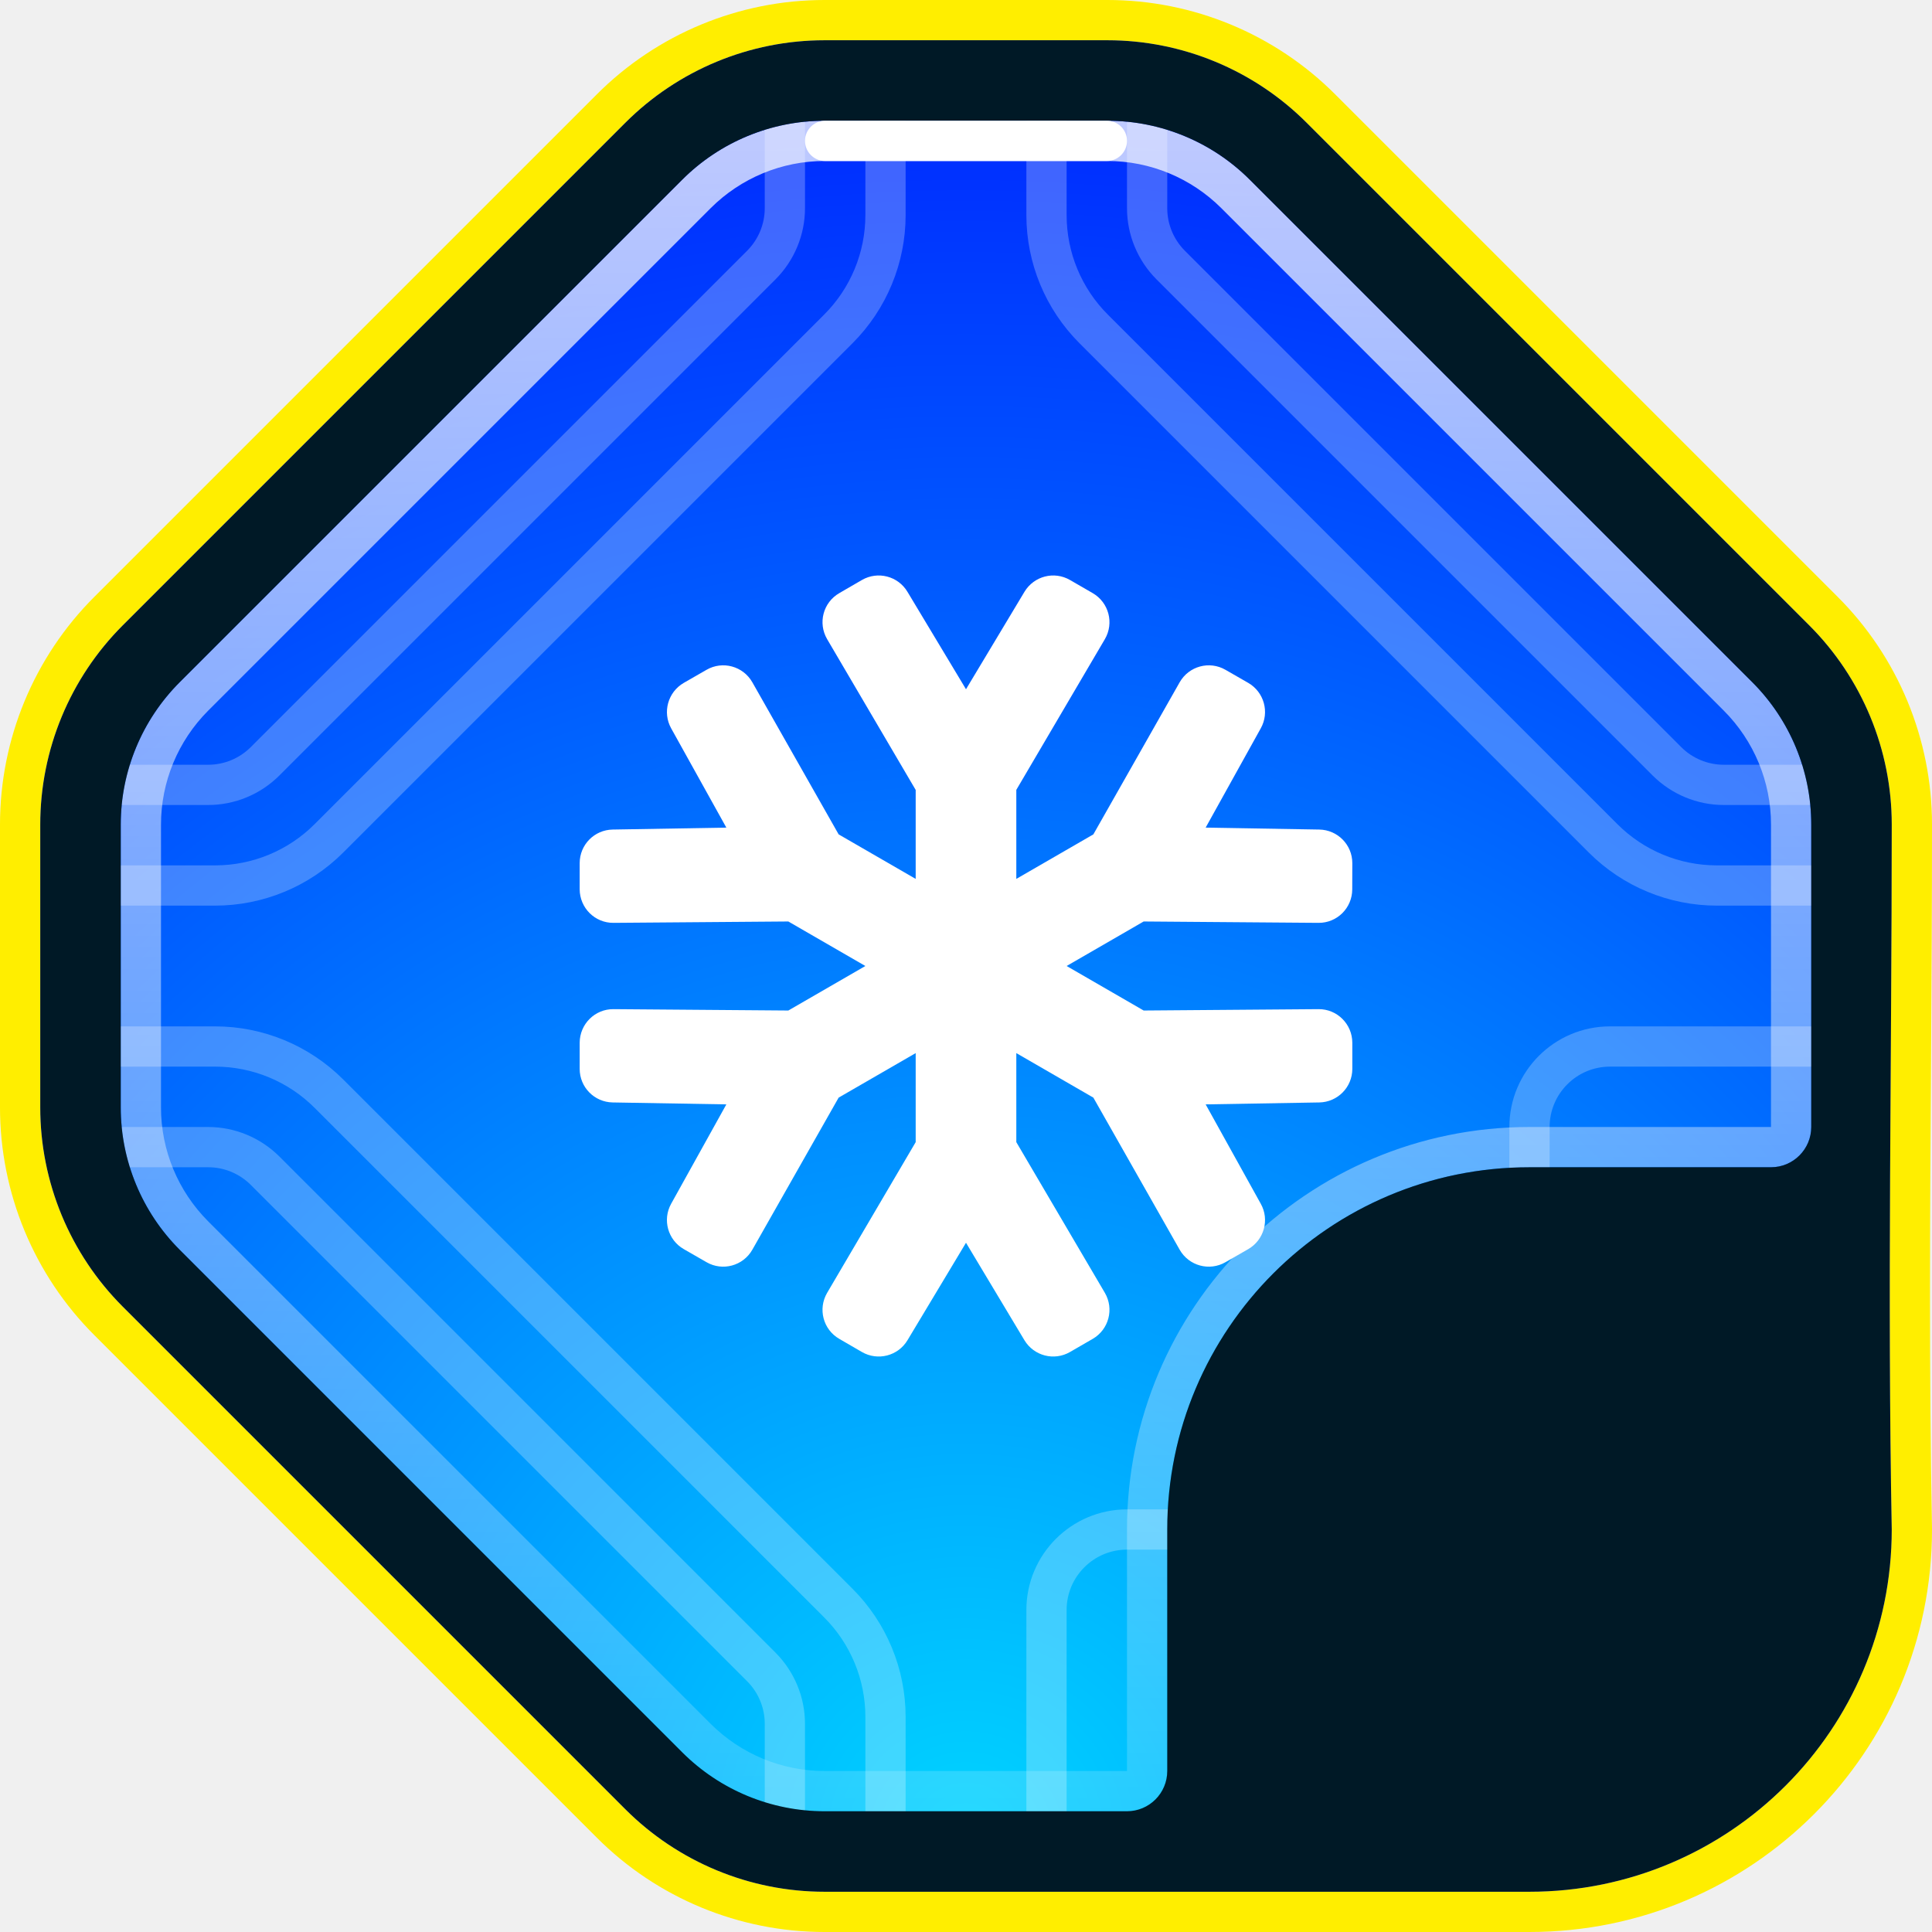
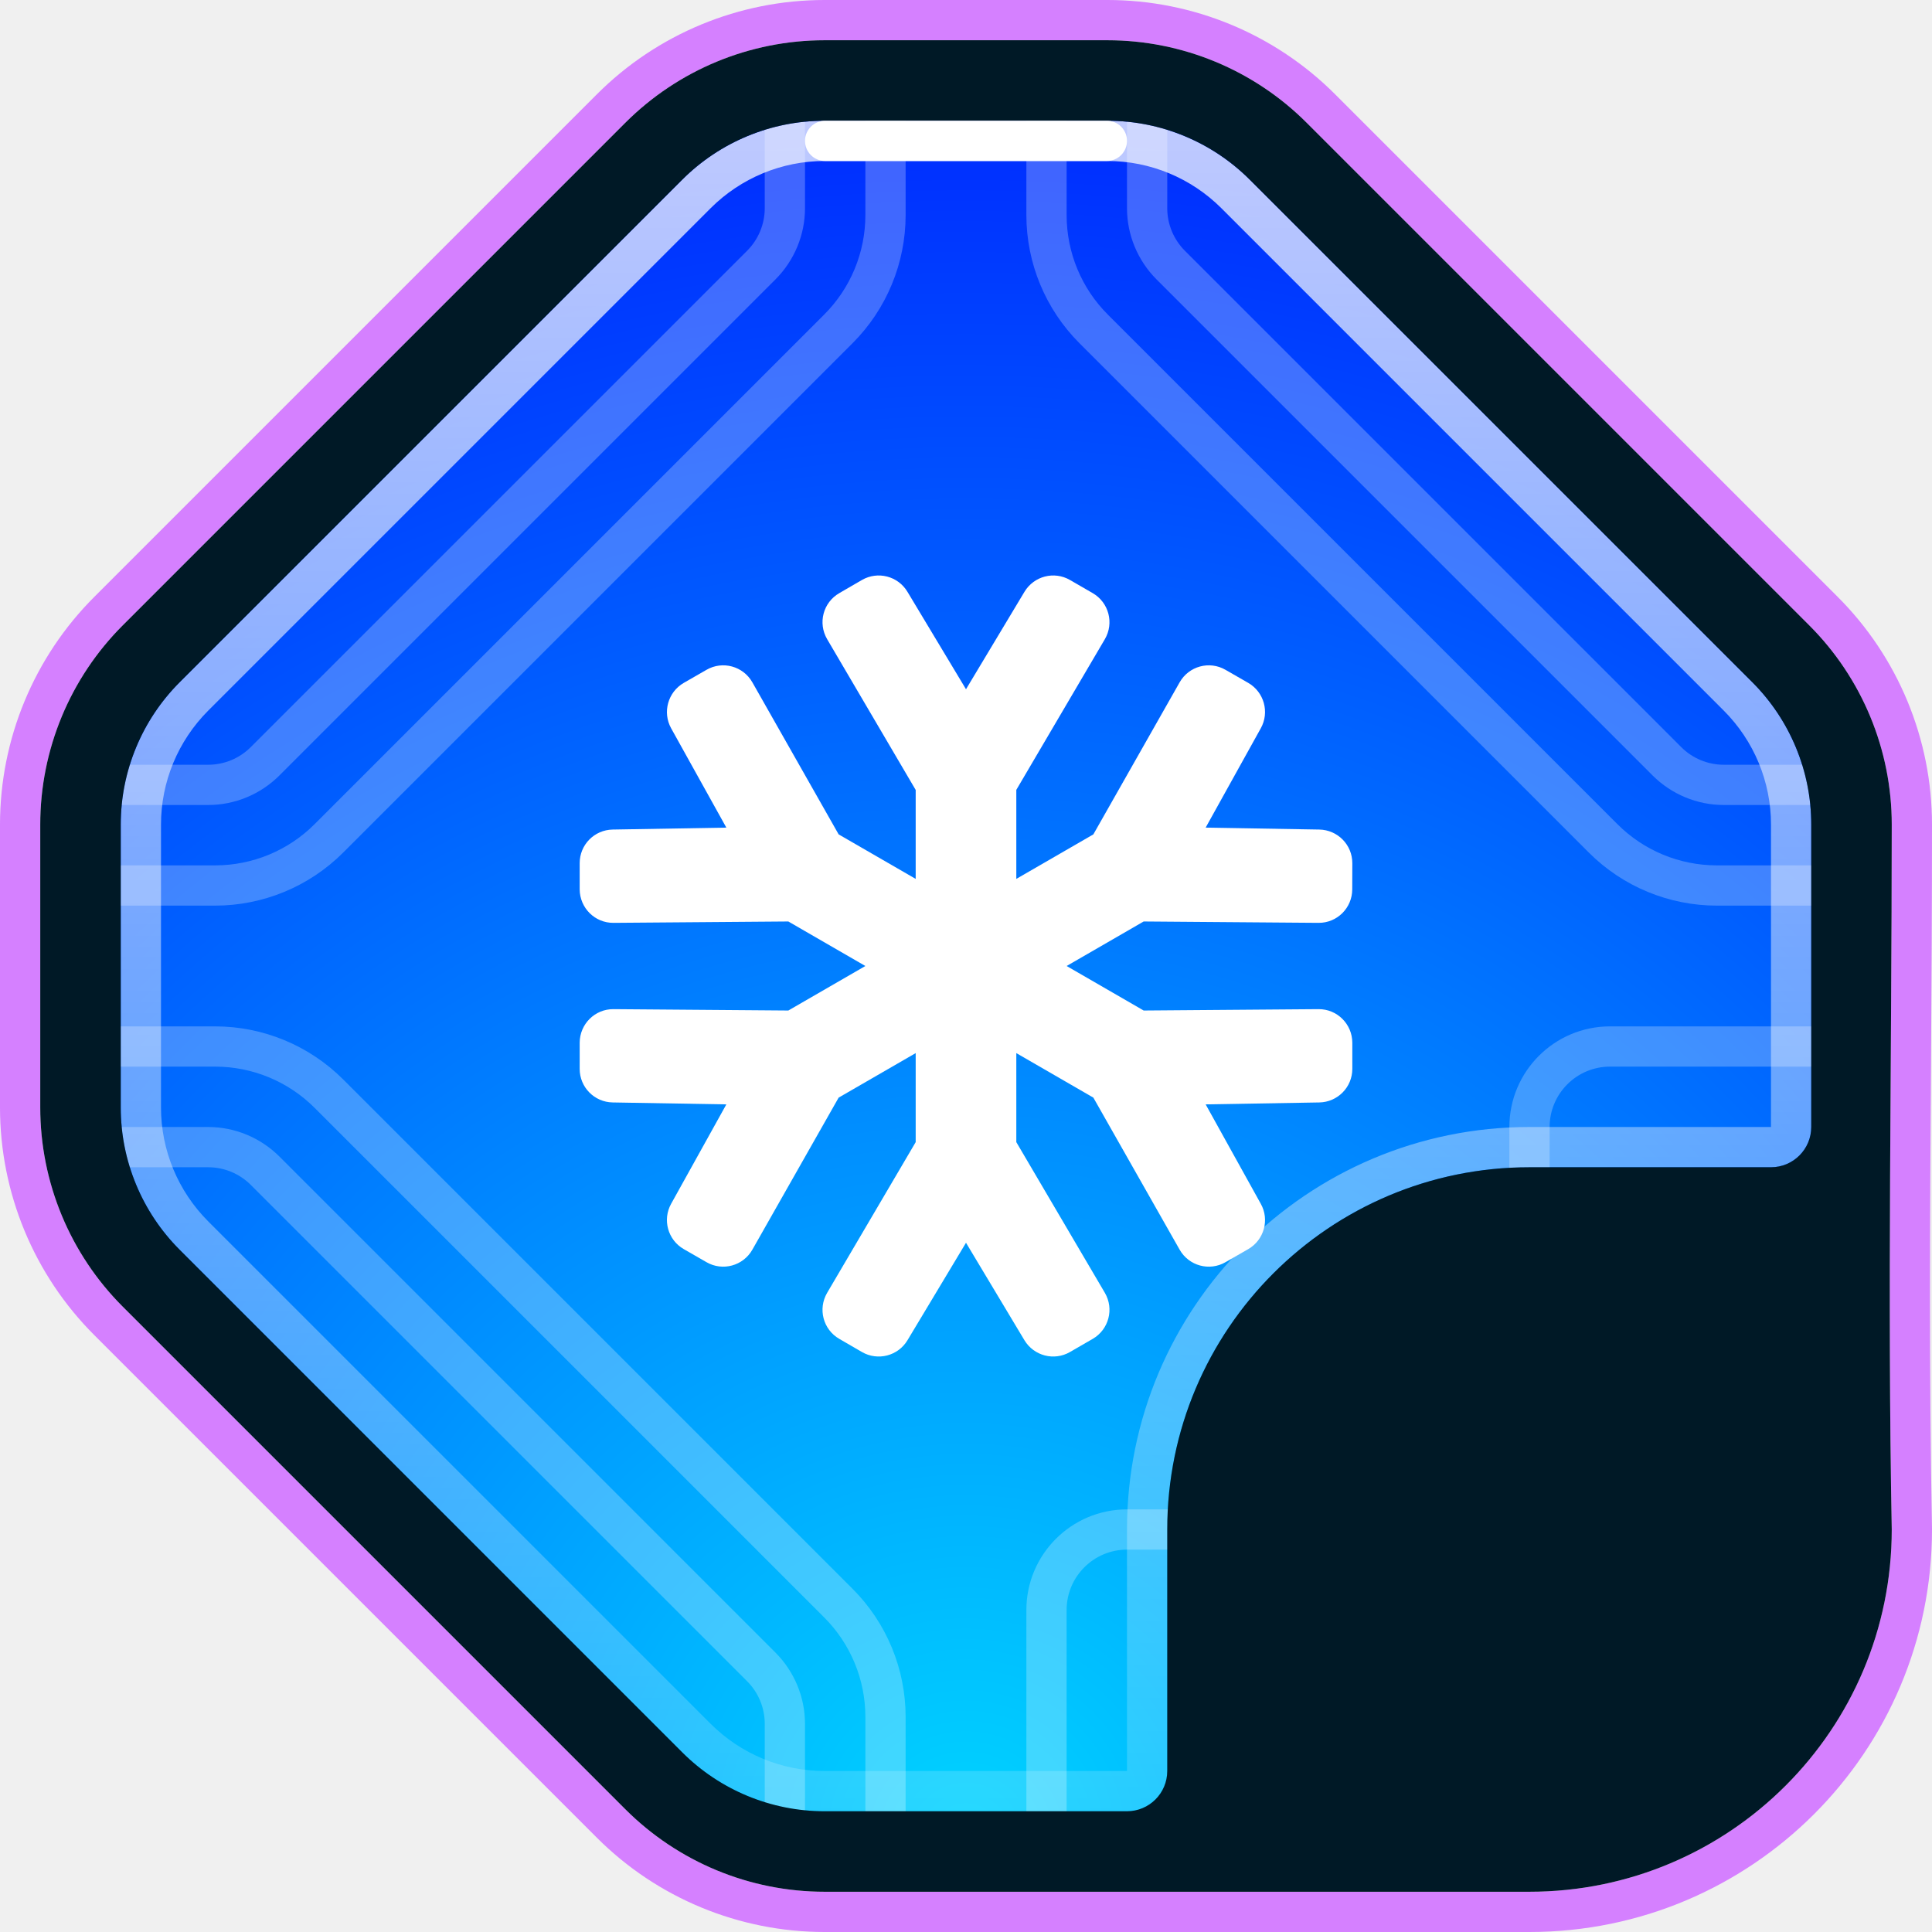
<svg xmlns="http://www.w3.org/2000/svg" width="24" height="24" viewBox="0 0 24 24" fill="none">
-   <path fill-rule="evenodd" clip-rule="evenodd" d="M24 19C24 21.761 21.761 24 19 24H10.243C9.182 24 8.164 23.579 7.414 22.828L1.172 16.586C0.421 15.836 0 14.818 0 13.757V10.243C0 9.182 0.421 8.164 1.172 7.414L7.414 1.172C8.164 0.421 9.182 0 10.243 0H13.757C14.818 0 15.836 0.421 16.586 1.172L22.828 7.414C23.579 8.164 24 9.182 24 10.243C24 11.222 23.994 12.198 23.988 13.173C23.975 15.116 23.963 17.052 24 18.991L24 19ZM23.5 19C23.463 17.055 23.475 15.108 23.488 13.161C23.494 12.188 23.5 11.215 23.5 10.243C23.5 9.314 23.131 8.424 22.475 7.768L16.232 1.525C15.576 0.869 14.686 0.5 13.757 0.5H10.243C9.314 0.5 8.424 0.869 7.768 1.525L1.525 7.768C0.869 8.424 0.5 9.314 0.5 10.243V13.757C0.5 14.686 0.869 15.576 1.525 16.232L7.768 22.475C8.424 23.131 9.314 23.5 10.243 23.5H19C21.485 23.5 23.5 21.485 23.5 19Z" fill="#FFEE00" />
+   <path fill-rule="evenodd" clip-rule="evenodd" d="M24 19C24 21.761 21.761 24 19 24H10.243C9.182 24 8.164 23.579 7.414 22.828L1.172 16.586C0.421 15.836 0 14.818 0 13.757V10.243C0 9.182 0.421 8.164 1.172 7.414L7.414 1.172C8.164 0.421 9.182 0 10.243 0H13.757C14.818 0 15.836 0.421 16.586 1.172L22.828 7.414C23.579 8.164 24 9.182 24 10.243C24 11.222 23.994 12.198 23.988 13.173C23.975 15.116 23.963 17.052 24 18.991L24 19ZM23.5 19C23.463 17.055 23.475 15.108 23.488 13.161C23.494 12.188 23.5 11.215 23.5 10.243C23.5 9.314 23.131 8.424 22.475 7.768L16.232 1.525C15.576 0.869 14.686 0.5 13.757 0.5H10.243C9.314 0.5 8.424 0.869 7.768 1.525L1.525 7.768C0.869 8.424 0.5 9.314 0.5 10.243V13.757C0.5 14.686 0.869 15.576 1.525 16.232L7.768 22.475C8.424 23.131 9.314 23.5 10.243 23.5H19C21.485 23.5 23.5 21.485 23.5 19Z" fill="#D580FF" />
  <path d="M8.121 1.879L1.879 8.121C1.316 8.684 1 9.447 1 10.243V13.757C1 14.553 1.316 15.316 1.879 15.879L8.121 22.121C8.684 22.684 9.447 23 10.243 23H13.757C14.553 23 15.316 22.684 15.879 22.121L22.121 15.879C22.684 15.316 23 14.553 23 13.757V10.243C23 9.447 22.684 8.684 22.121 8.121L15.879 1.879C15.316 1.316 14.553 1 13.757 1H10.243C9.447 1 8.684 1.316 8.121 1.879Z" fill="url(#paint0_radial_10758_45482)" />
  <path fill-rule="evenodd" clip-rule="evenodd" d="M10 1V2.586C10 2.917 9.868 3.235 9.634 3.47L3.47 9.634C3.235 9.868 2.917 10 2.586 10H1V9.5H2.586C2.785 9.5 2.975 9.421 3.116 9.28L9.28 3.116C9.421 2.975 9.5 2.785 9.5 2.586V1H10ZM14 1V2.586C14 2.917 14.132 3.235 14.366 3.47L20.53 9.634C20.765 9.868 21.083 10 21.414 10H23V9.5H21.414C21.215 9.5 21.024 9.421 20.884 9.28L14.72 3.116C14.579 2.975 14.5 2.785 14.5 2.586V1H14ZM10 21.414V23H9.5V21.414C9.5 21.215 9.421 21.024 9.28 20.884L3.116 14.72C2.975 14.579 2.785 14.5 2.586 14.5H1V14H2.586C2.917 14 3.235 14.132 3.47 14.366L9.634 20.53C9.868 20.765 10 21.083 10 21.414ZM11.25 1V2.672C11.25 3.268 11.013 3.841 10.591 4.263L4.263 10.591C3.841 11.013 3.268 11.25 2.672 11.25H1V10.75H2.672C3.136 10.75 3.581 10.566 3.909 10.237L10.237 3.909C10.566 3.581 10.75 3.136 10.75 2.672V1H11.25ZM12.75 2.672V1H13.25V2.672C13.25 3.136 13.434 3.581 13.763 3.909L20.091 10.237C20.419 10.566 20.864 10.75 21.328 10.75H23V11.25H21.328C20.732 11.25 20.159 11.013 19.737 10.591L13.409 4.263C12.987 3.841 12.75 3.268 12.75 2.672ZM11.25 23V21.328C11.25 20.732 11.013 20.159 10.591 19.737L4.263 13.409C3.841 12.987 3.268 12.75 2.672 12.75H1V13.25H2.672C3.136 13.25 3.581 13.434 3.909 13.763L10.237 20.091C10.566 20.419 10.75 20.864 10.75 21.328V23H11.25ZM12.75 20V23H13.25V20C13.25 19.586 13.586 19.25 14 19.25H15V18.75H14C13.31 18.75 12.75 19.31 12.75 20ZM20 12.75C19.31 12.75 18.75 13.31 18.75 14V15H19.25V14C19.25 13.586 19.586 13.25 20 13.25H23V12.75H20Z" fill="white" fill-opacity="0.25" />
  <path fill-rule="evenodd" clip-rule="evenodd" d="M10.243 2C9.712 2 9.204 2.211 8.828 2.586L2.586 8.828C2.211 9.204 2 9.712 2 10.243V13.757C2 14.288 2.211 14.796 2.586 15.172L8.828 21.414C9.204 21.789 9.712 22 10.243 22H14V19C14 16.239 16.239 14 19 14H22V10.243C22 9.712 21.789 9.204 21.414 8.828L15.172 2.586C14.796 2.211 14.288 2 13.757 2H10.243ZM10.243 1.5C9.58 1.5 8.944 1.763 8.475 2.232L2.232 8.475C1.763 8.944 1.5 9.58 1.5 10.243V13.757C1.5 14.42 1.763 15.056 2.232 15.525L8.475 21.768C8.944 22.237 9.58 22.5 10.243 22.5H14C14.276 22.5 14.5 22.276 14.5 22V19C14.5 16.515 16.515 14.5 19 14.5H22C22.276 14.5 22.5 14.276 22.5 14V10.243C22.5 9.58 22.237 8.944 21.768 8.475L15.525 2.232C15.056 1.763 14.42 1.5 13.757 1.5H10.243Z" fill="url(#paint1_linear_10758_45482)" />
  <path d="M12.726 7.352L12 8.562L11.273 7.352C11.156 7.156 10.904 7.091 10.707 7.205L10.426 7.368C10.225 7.484 10.158 7.74 10.275 7.94L11.375 9.813V10.918L10.418 10.365L9.346 8.476C9.232 8.275 8.976 8.205 8.776 8.321L8.494 8.483C8.297 8.597 8.227 8.848 8.337 9.047L9.023 10.281L7.611 10.305C7.383 10.309 7.201 10.494 7.201 10.722L7.201 11.047C7.202 11.279 7.39 11.466 7.621 11.464L9.793 11.447L10.75 12L9.793 12.553L7.621 12.536C7.39 12.534 7.202 12.721 7.201 12.953L7.201 13.278C7.201 13.506 7.383 13.691 7.611 13.695L9.023 13.719L8.337 14.954C8.227 15.152 8.296 15.403 8.494 15.517L8.776 15.679C8.976 15.795 9.232 15.725 9.346 15.524L10.418 13.635L11.375 13.082V14.188L10.275 16.06C10.158 16.26 10.225 16.516 10.426 16.632L10.707 16.795C10.904 16.909 11.156 16.844 11.273 16.649L12 15.438L12.726 16.649C12.844 16.844 13.095 16.909 13.292 16.795L13.574 16.632C13.774 16.516 13.842 16.26 13.725 16.06L12.625 14.188V13.082L13.582 13.635L14.654 15.524C14.768 15.725 15.024 15.795 15.224 15.679L15.506 15.517C15.703 15.403 15.773 15.152 15.662 14.954L14.977 13.719L16.389 13.695C16.616 13.691 16.799 13.506 16.799 13.278L16.799 12.953C16.798 12.721 16.61 12.534 16.379 12.536L14.207 12.553L13.25 12L14.207 11.447L16.379 11.464C16.61 11.466 16.798 11.279 16.798 11.047L16.799 10.722C16.799 10.494 16.616 10.309 16.389 10.305L14.977 10.281L15.662 9.047C15.773 8.848 15.703 8.597 15.506 8.483L15.224 8.321C15.024 8.205 14.768 8.275 14.654 8.476L13.582 10.365L12.625 10.918V9.812L13.725 7.94C13.842 7.74 13.774 7.484 13.574 7.368L13.292 7.205C13.095 7.091 12.844 7.156 12.726 7.352Z" fill="white" />
  <path fill-rule="evenodd" clip-rule="evenodd" d="M10.243 23.5C9.314 23.5 8.424 23.131 7.768 22.475L1.525 16.232C0.869 15.576 0.5 14.686 0.5 13.757V10.243C0.5 9.314 0.869 8.424 1.525 7.768L7.768 1.525C8.424 0.869 9.314 0.5 10.243 0.5H13.757C14.686 0.5 15.576 0.869 16.232 1.525L22.475 7.768C23.131 8.424 23.5 9.314 23.5 10.243C23.5 13.161 23.445 16.083 23.5 19C23.5 21.485 21.485 23.5 19 23.5C15.979 23.5 13.28 23.5 10.243 23.5ZM8.475 2.232C8.944 1.763 9.58 1.5 10.243 1.5H13.757C14.42 1.5 15.056 1.763 15.525 2.232L21.768 8.475C22.237 8.944 22.5 9.58 22.5 10.243V14C22.5 14.276 22.276 14.5 22 14.5H19C16.515 14.5 14.5 16.515 14.5 19V22C14.5 22.276 14.276 22.5 14 22.5H10.243C9.58 22.5 8.944 22.237 8.475 21.768L2.232 15.525C1.763 15.056 1.5 14.42 1.5 13.757V10.243C1.5 9.58 1.763 8.944 2.232 8.475L8.475 2.232Z" fill="#001926" />
  <rect x="10" y="1.5" width="4" height="0.5" rx="0.25" fill="white" />
  <defs>
    <radialGradient id="paint0_radial_10758_45482" cx="0" cy="0" r="1" gradientUnits="userSpaceOnUse" gradientTransform="translate(12 23) rotate(-90) scale(22)">
      <stop stop-color="#00D4FF" />
      <stop offset="1" stop-color="#002AFF" />
    </radialGradient>
    <linearGradient id="paint1_linear_10758_45482" x1="12" y1="1.5" x2="12" y2="22.5" gradientUnits="userSpaceOnUse">
      <stop stop-color="white" stop-opacity="0.75" />
      <stop offset="1" stop-color="white" stop-opacity="0.15" />
    </linearGradient>
  </defs>
</svg>
